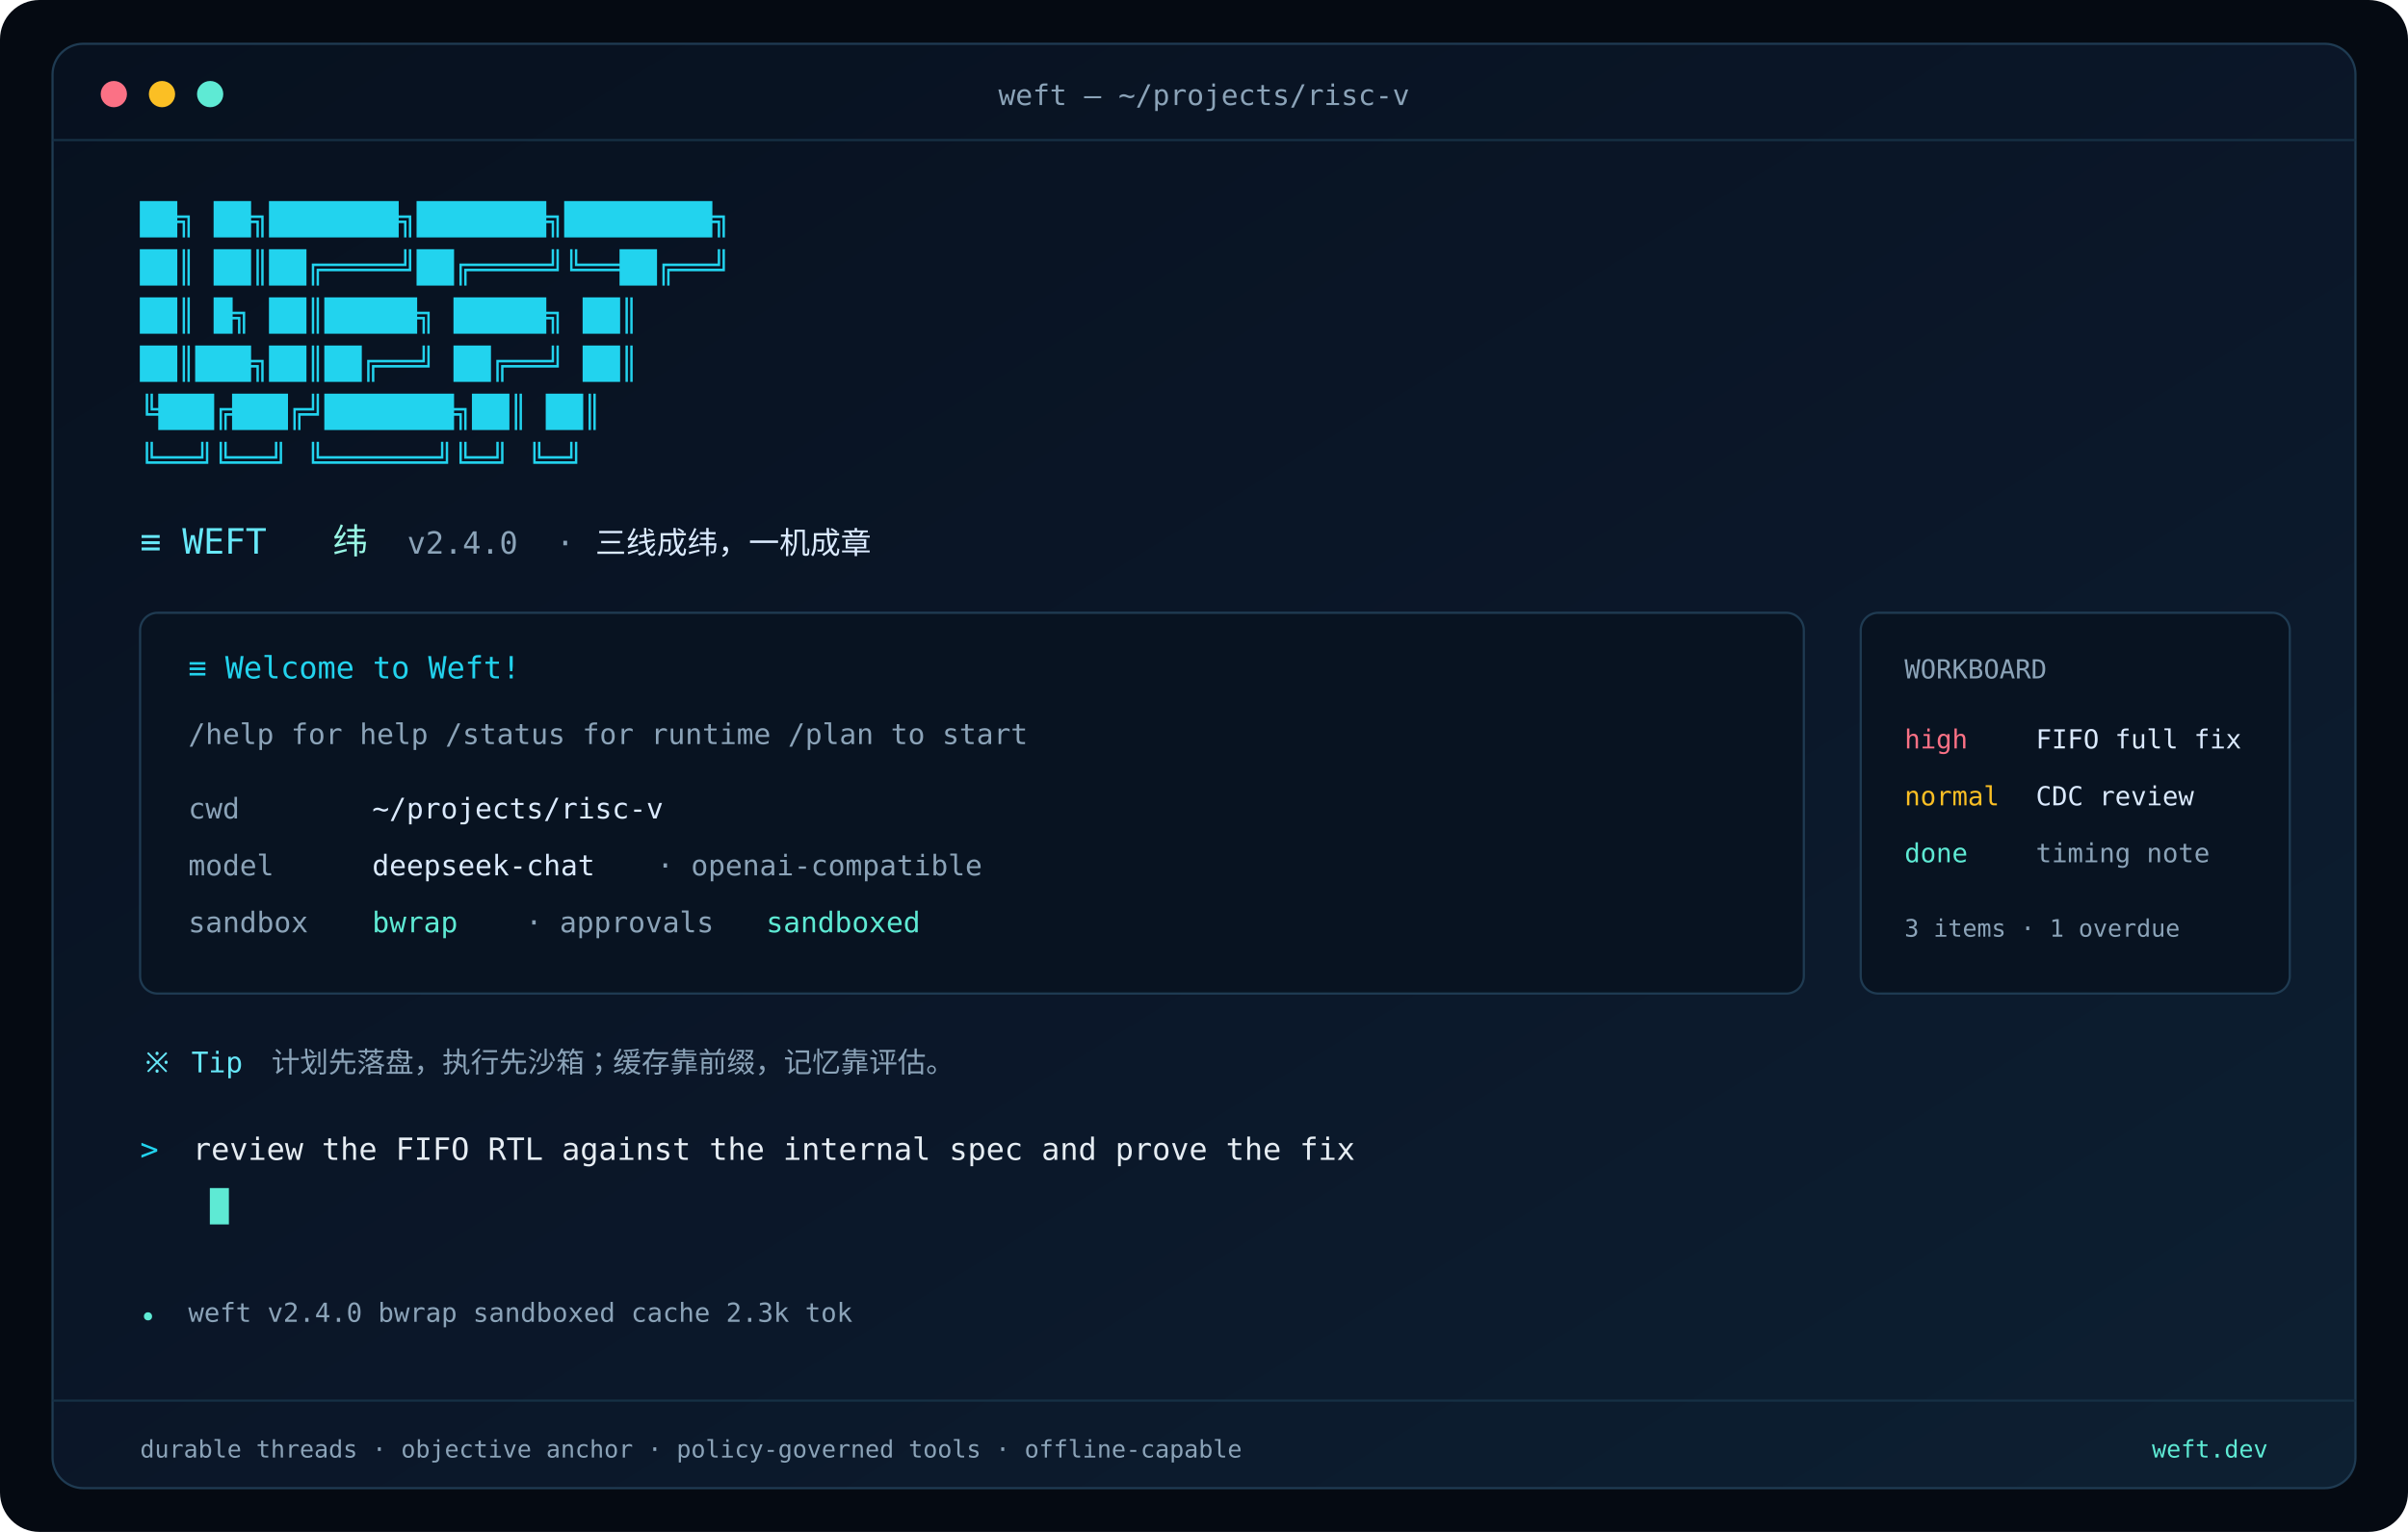
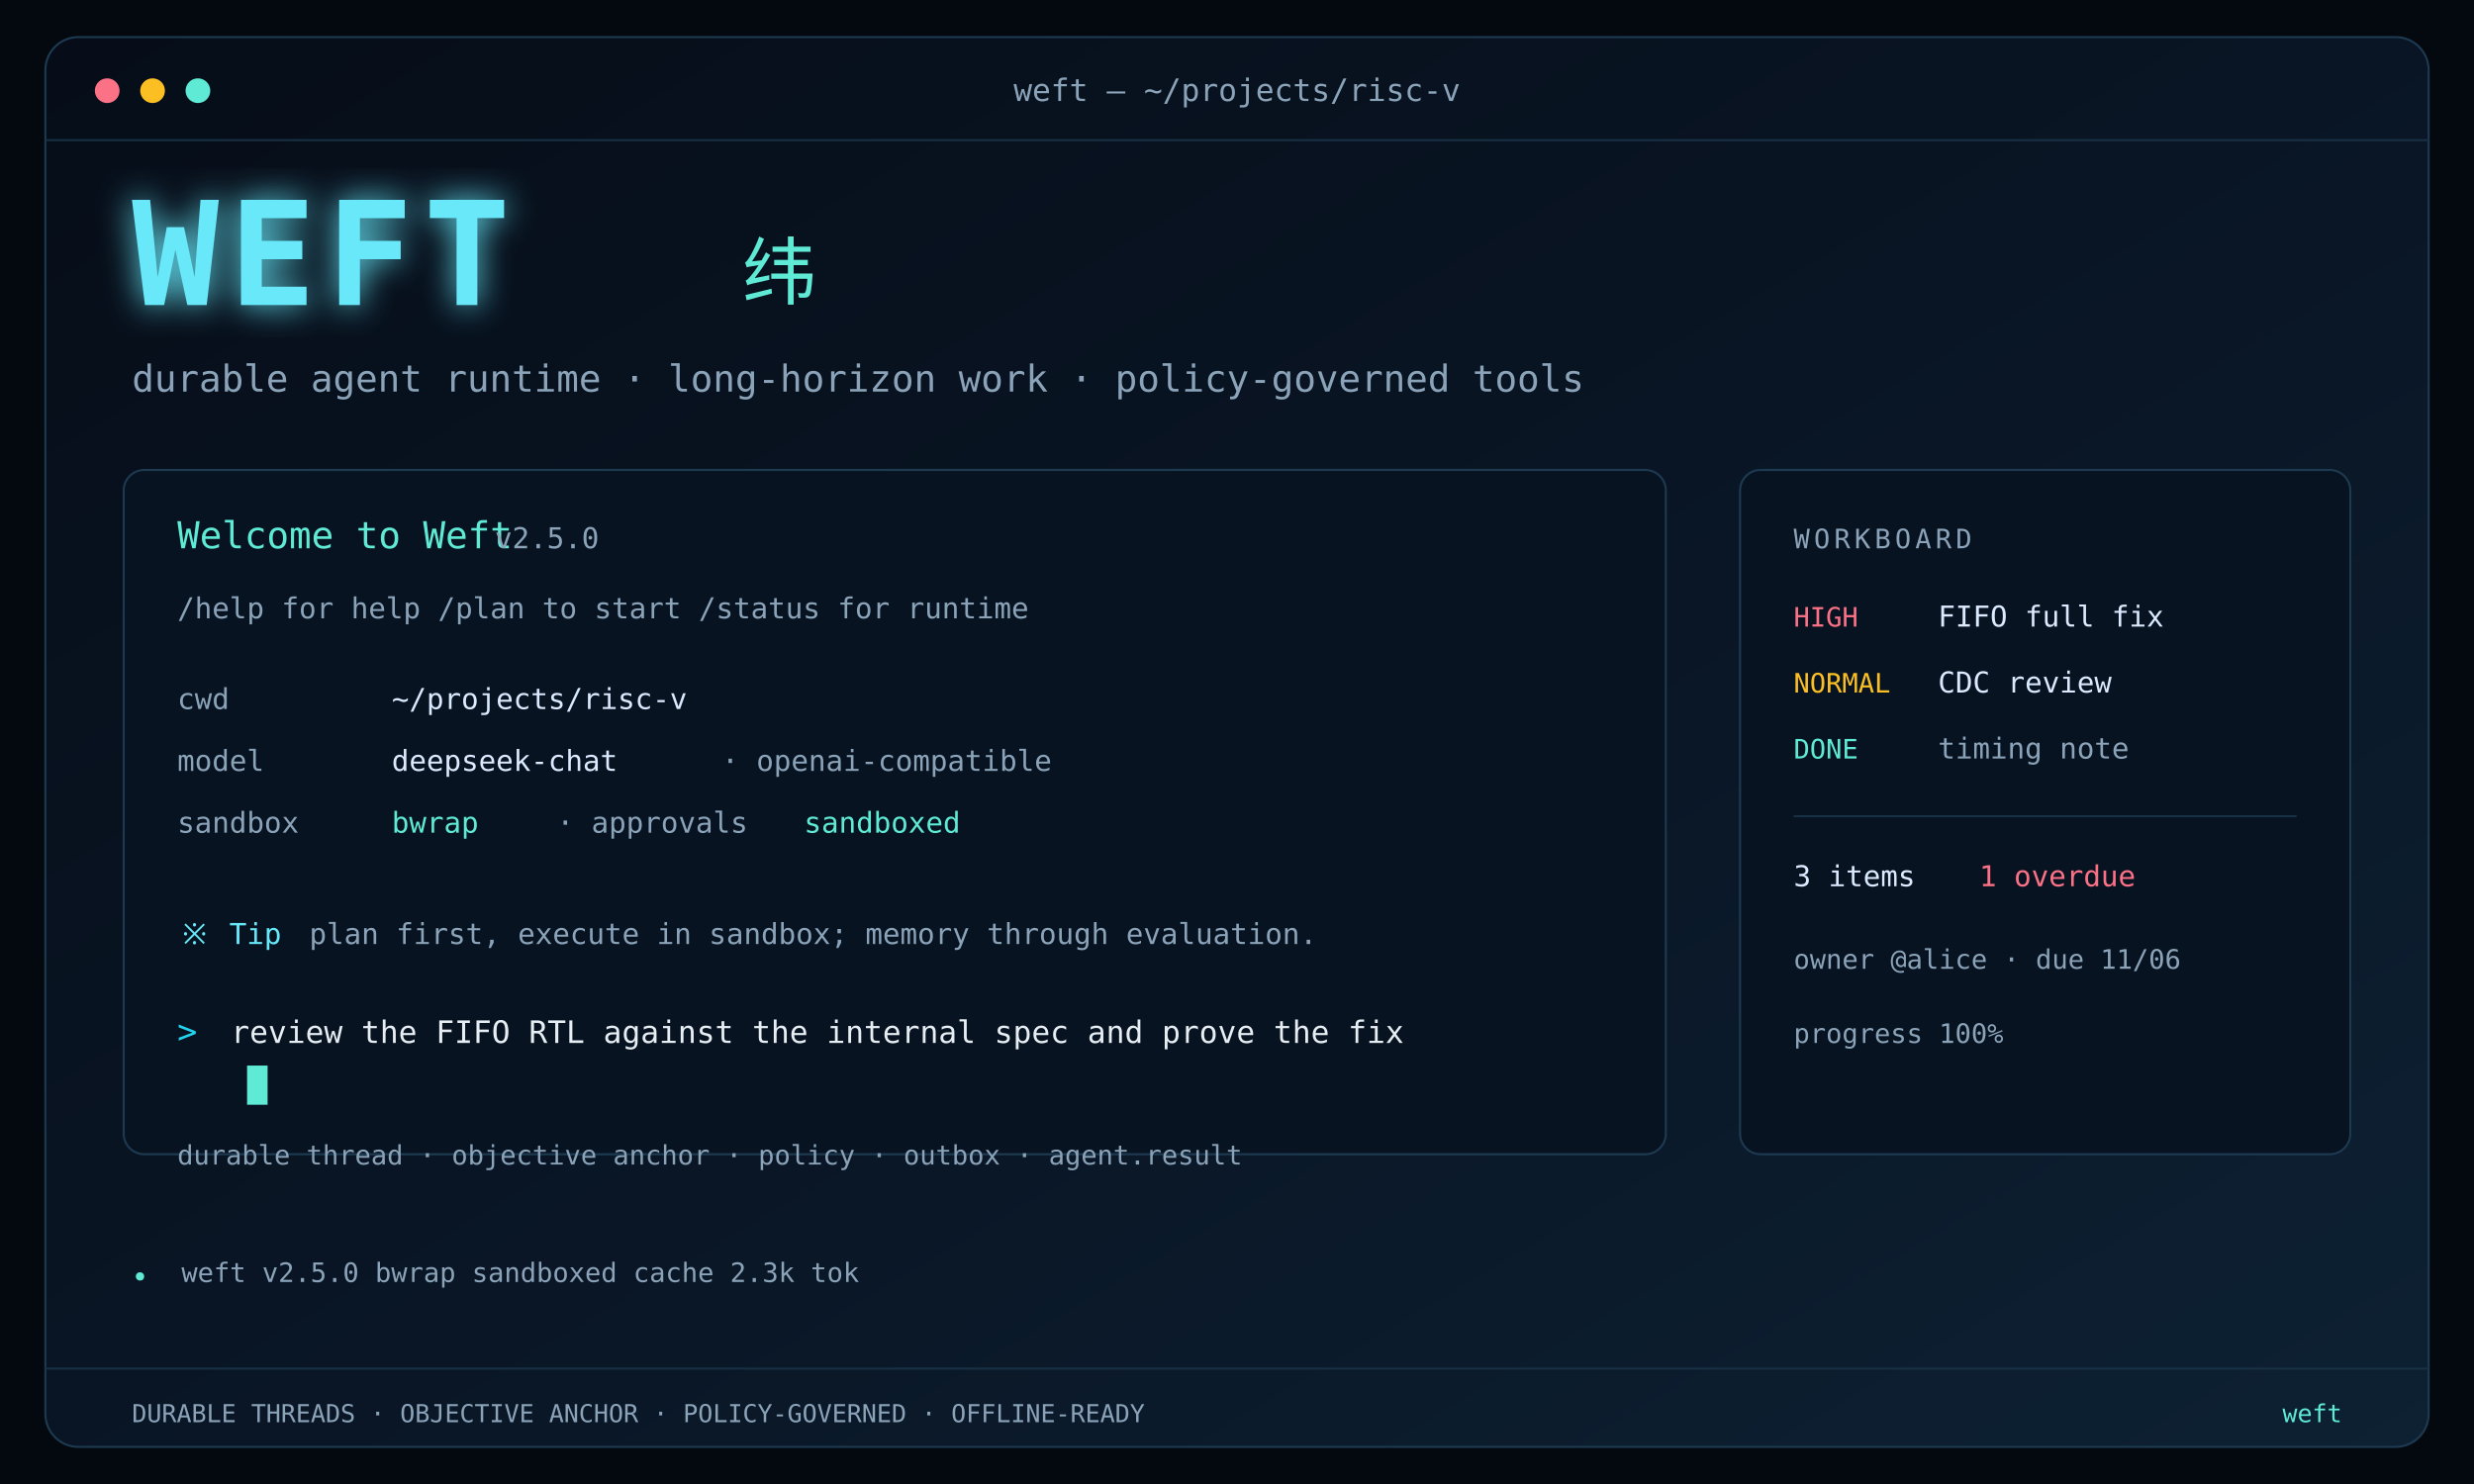
- <svg xmlns="http://www.w3.org/2000/svg" width="1100" height="700" viewBox="0 0 1100 700" role="img" aria-label="Weft CLI preview">
+ <svg xmlns="http://www.w3.org/2000/svg" width="1200" height="720" viewBox="0 0 1200 720" role="img" aria-label="Weft CLI and Workboard preview">
  <defs>
    <linearGradient id="bg" x1="0" y1="0" x2="1" y2="1">
-       <stop offset="0" stop-color="#07111f" />
-       <stop offset="0.55" stop-color="#0b1729" />
-       <stop offset="1" stop-color="#0d2032" />
+       <stop offset="0" stop-color="#060d18" />
+       <stop offset="0.6" stop-color="#0a1727" />
+       <stop offset="1" stop-color="#0d2133" />
    </linearGradient>
-     <linearGradient id="edge" x1="0" y1="0" x2="1" y2="0">
-       <stop offset="0" stop-color="#22d3ee" stop-opacity="0.8" />
-       <stop offset="1" stop-color="#5eead4" stop-opacity="0.15" />
+     <linearGradient id="line" x1="0" y1="0" x2="1" y2="0">
+       <stop offset="0" stop-color="#22d3ee" stop-opacity="0.9" />
+       <stop offset="1" stop-color="#5eead4" stop-opacity="0.1" />
    </linearGradient>
-     <filter id="glow" x="-20%" y="-20%" width="140%" height="140%">
-       <feGaussianBlur stdDeviation="6" result="b" />
+     <filter id="glow" x="-30%" y="-30%" width="160%" height="160%">
+       <feGaussianBlur stdDeviation="8" result="b" />
      <feMerge>
        <feMergeNode in="b" />
        <feMergeNode in="SourceGraphic" />
      </feMerge>
    </filter>
  </defs>
-   <rect width="1100" height="700" rx="18" fill="#050a12" />
-   <rect x="24" y="20" width="1052" height="660" rx="14" fill="url(#bg)" stroke="#1f3b52" />
-   <path d="M24 64 H1076" stroke="#163044" />
-   <circle cx="52" cy="43" r="6" fill="#fb7185" />
-   <circle cx="74" cy="43" r="6" fill="#fbbf24" />
-   <circle cx="96" cy="43" r="6" fill="#5eead4" />
-   <text x="550" y="48" text-anchor="middle" fill="#8ba3b8" font-family="Consolas, monospace" font-size="13">weft — ~/projects/risc-v</text>
-   <g font-family="'JetBrains Mono','Cascadia Code',Consolas,monospace" fill="#dbeafe">
-     <text x="64" y="105" font-size="14" fill="#22d3ee">  ██╗    ██╗███████╗███████╗████████╗</text>
-     <text x="64" y="127" font-size="14" fill="#22d3ee">  ██║    ██║██╔════╝██╔════╝╚══██╔══╝</text>
-     <text x="64" y="149" font-size="14" fill="#22d3ee">  ██║ █╗ ██║█████╗  █████╗     ██║   </text>
-     <text x="64" y="171" font-size="14" fill="#22d3ee">  ██║███╗██║██╔══╝  ██╔══╝     ██║   </text>
-     <text x="64" y="193" font-size="14" fill="#22d3ee">  ╚███╔███╔╝███████╗██║        ██║   </text>
-     <text x="64" y="215" font-size="14" fill="#22d3ee">   ╚══╝╚══╝ ╚══════╝╚═╝        ╚═╝   </text>
-     <text x="64" y="253" font-size="16" fill="#67e8f9">≡ WEFT</text>
-     <text x="152" y="253" font-size="16" fill="#99f6e4">纬</text>
-     <text x="186" y="253" font-size="14" fill="#8ba3b8">v2.4.0</text>
-     <text x="254" y="253" font-size="14" fill="#8ba3b8">·</text>
-     <text x="272" y="253" font-size="14" fill="#dbeafe">三线成纬，一机成章</text>
-     <rect x="64" y="280" width="760" height="174" rx="8" fill="#081321" stroke="#1f3b52" />
-     <text x="86" y="310" font-size="14" fill="#22d3ee">≡ Welcome to Weft!</text>
-     <text x="86" y="340" font-size="13" fill="#8ba3b8">/help for help      /status for runtime      /plan to start</text>
-     <text x="86" y="374" font-size="13" fill="#8ba3b8">cwd      </text>
-     <text x="170" y="374" font-size="13" fill="#dbeafe">~/projects/risc-v</text>
-     <text x="86" y="400" font-size="13" fill="#8ba3b8">model    </text>
-     <text x="170" y="400" font-size="13" fill="#dbeafe">deepseek-chat</text>
-     <text x="300" y="400" font-size="13" fill="#8ba3b8">· openai-compatible</text>
-     <text x="86" y="426" font-size="13" fill="#8ba3b8">sandbox  </text>
-     <text x="170" y="426" font-size="13" fill="#5eead4">bwrap</text>
-     <text x="240" y="426" font-size="13" fill="#8ba3b8">· approvals </text>
-     <text x="350" y="426" font-size="13" fill="#5eead4">sandboxed</text>
-     <text x="64" y="490" font-size="13" fill="#67e8f9">※ Tip</text>
-     <text x="124" y="490" font-size="13" fill="#8ba3b8">计划先落盘，执行先沙箱；缓存靠前缀，记忆靠评估。</text>
-     <text x="64" y="530" font-size="14" fill="#22d3ee">&gt;</text>
-     <text x="88" y="530" font-size="14" fill="#e6edf3">review the FIFO RTL against the internal spec and prove the fix</text>
-     <text x="96" y="556" font-size="14" fill="#5eead4">█</text>
-     <text x="64" y="604" font-size="12" fill="#5eead4">⏺</text>
-     <text x="86" y="604" font-size="12" fill="#8ba3b8">weft v2.4.0    bwrap    sandboxed    cache 2.3k tok</text>
-     <rect x="850" y="280" width="196" height="174" rx="8" fill="#081321" stroke="#1f3b52" />
-     <text x="870" y="310" font-size="12" fill="#8ba3b8">WORKBOARD</text>
-     <text x="870" y="342" font-size="12" fill="#fb7185">high</text>
-     <text x="930" y="342" font-size="12" fill="#dbeafe">FIFO full fix</text>
-     <text x="870" y="368" font-size="12" fill="#fbbf24">normal</text>
-     <text x="930" y="368" font-size="12" fill="#dbeafe">CDC review</text>
-     <text x="870" y="394" font-size="12" fill="#5eead4">done</text>
-     <text x="930" y="394" font-size="12" fill="#8ba3b8">timing note</text>
-     <text x="870" y="428" font-size="11" fill="#8ba3b8">3 items · 1 overdue</text>
+   <rect width="1200" height="720" fill="#04080f" />
+   <rect x="22" y="18" width="1156" height="684" rx="16" fill="url(#bg)" stroke="#1d3a51" />
+   <path d="M22 68 H1178" stroke="#173043" />
+   <circle cx="52" cy="44" r="6" fill="#fb7185" />
+   <circle cx="74" cy="44" r="6" fill="#fbbf24" />
+   <circle cx="96" cy="44" r="6" fill="#5eead4" />
+   <text x="600" y="49" text-anchor="middle" font-family="Consolas, monospace" font-size="15" fill="#8ba3b8">weft — ~/projects/risc-v</text>
+   <g font-family="'Cascadia Code', Consolas, monospace">
+     <text x="64" y="148" font-size="70" font-weight="700" letter-spacing="5" fill="#67e8f9" filter="url(#glow)">WEFT</text>
+     <text x="360" y="145" font-size="36" fill="#5eead4">纬</text>
+     <text x="64" y="190" font-size="18" fill="#8ba3b8">durable agent runtime · long-horizon work · policy-governed tools</text>
+     <rect x="60" y="228" width="748" height="332" rx="10" fill="#071321" stroke="#1d3a51" />
+     <text x="86" y="266" font-size="18" fill="#5eead4">Welcome to Weft</text>
+     <text x="240" y="266" font-size="14" fill="#8ba3b8">v2.5.0</text>
+     <text x="86" y="300" font-size="14" fill="#8ba3b8">/help for help      /plan to start      /status for runtime</text>
+     <text x="86" y="344" font-size="14" fill="#8ba3b8">cwd      </text>
+     <text x="190" y="344" font-size="14" fill="#dbeafe">~/projects/risc-v</text>
+     <text x="86" y="374" font-size="14" fill="#8ba3b8">model    </text>
+     <text x="190" y="374" font-size="14" fill="#dbeafe">deepseek-chat</text>
+     <text x="350" y="374" font-size="14" fill="#8ba3b8">· openai-compatible</text>
+     <text x="86" y="404" font-size="14" fill="#8ba3b8">sandbox  </text>
+     <text x="190" y="404" font-size="14" fill="#5eead4">bwrap</text>
+     <text x="270" y="404" font-size="14" fill="#8ba3b8">· approvals </text>
+     <text x="390" y="404" font-size="14" fill="#5eead4">sandboxed</text>
+     <text x="86" y="458" font-size="14" fill="#67e8f9">※ Tip</text>
+     <text x="150" y="458" font-size="14" fill="#8ba3b8">plan first, execute in sandbox; memory through evaluation.</text>
+     <text x="86" y="506" font-size="16" fill="#22d3ee">&gt;</text>
+     <text x="112" y="506" font-size="15" fill="#e6edf3">review the FIFO RTL against the internal spec and prove the fix</text>
+     <text x="120" y="532" font-size="16" fill="#5eead4">█</text>
+     <text x="86" y="565" font-size="13" fill="#8ba3b8">durable thread · objective anchor · policy · outbox · agent.result</text>
+     <rect x="844" y="228" width="296" height="332" rx="10" fill="#071321" stroke="#1d3a51" />
+     <text x="870" y="266" font-size="13" fill="#8ba3b8" letter-spacing="2">WORKBOARD</text>
+     <text x="870" y="304" font-size="13" fill="#fb7185">HIGH</text>
+     <text x="940" y="304" font-size="14" fill="#dbeafe">FIFO full fix</text>
+     <text x="870" y="336" font-size="13" fill="#fbbf24">NORMAL</text>
+     <text x="940" y="336" font-size="14" fill="#dbeafe">CDC review</text>
+     <text x="870" y="368" font-size="13" fill="#5eead4">DONE</text>
+     <text x="940" y="368" font-size="14" fill="#8ba3b8">timing note</text>
+     <path d="M870 396 H1114" stroke="#173043" />
+     <text x="870" y="430" font-size="14" fill="#dbeafe">3 items</text>
+     <text x="960" y="430" font-size="14" fill="#fb7185">1 overdue</text>
+     <text x="870" y="470" font-size="13" fill="#8ba3b8">owner @alice · due 11/06</text>
+     <text x="870" y="506" font-size="13" fill="#8ba3b8">progress 100%</text>
+     <text x="64" y="622" font-size="13" fill="#5eead4">⏺</text>
+     <text x="88" y="622" font-size="13" fill="#8ba3b8">weft v2.5.0    bwrap    sandboxed    cache 2.3k tok</text>
  </g>
-   <path d="M24 640 H1076" stroke="#163044" />
-   <text x="64" y="666" fill="#8ba3b8" font-family="Consolas, monospace" font-size="11">durable threads · objective anchor · policy-governed tools · offline-capable</text>
-   <text x="1036" y="666" text-anchor="end" fill="#5eead4" font-family="Consolas, monospace" font-size="11">weft.dev</text>
+   <path d="M22 664 H1178" stroke="#173043" />
+   <text x="64" y="690" font-family="Consolas, monospace" font-size="12" fill="#8ba3b8">DURABLE THREADS · OBJECTIVE ANCHOR · POLICY-GOVERNED · OFFLINE-READY</text>
+   <text x="1136" y="690" text-anchor="end" font-family="Consolas, monospace" font-size="12" fill="#5eead4">weft</text>
</svg>
